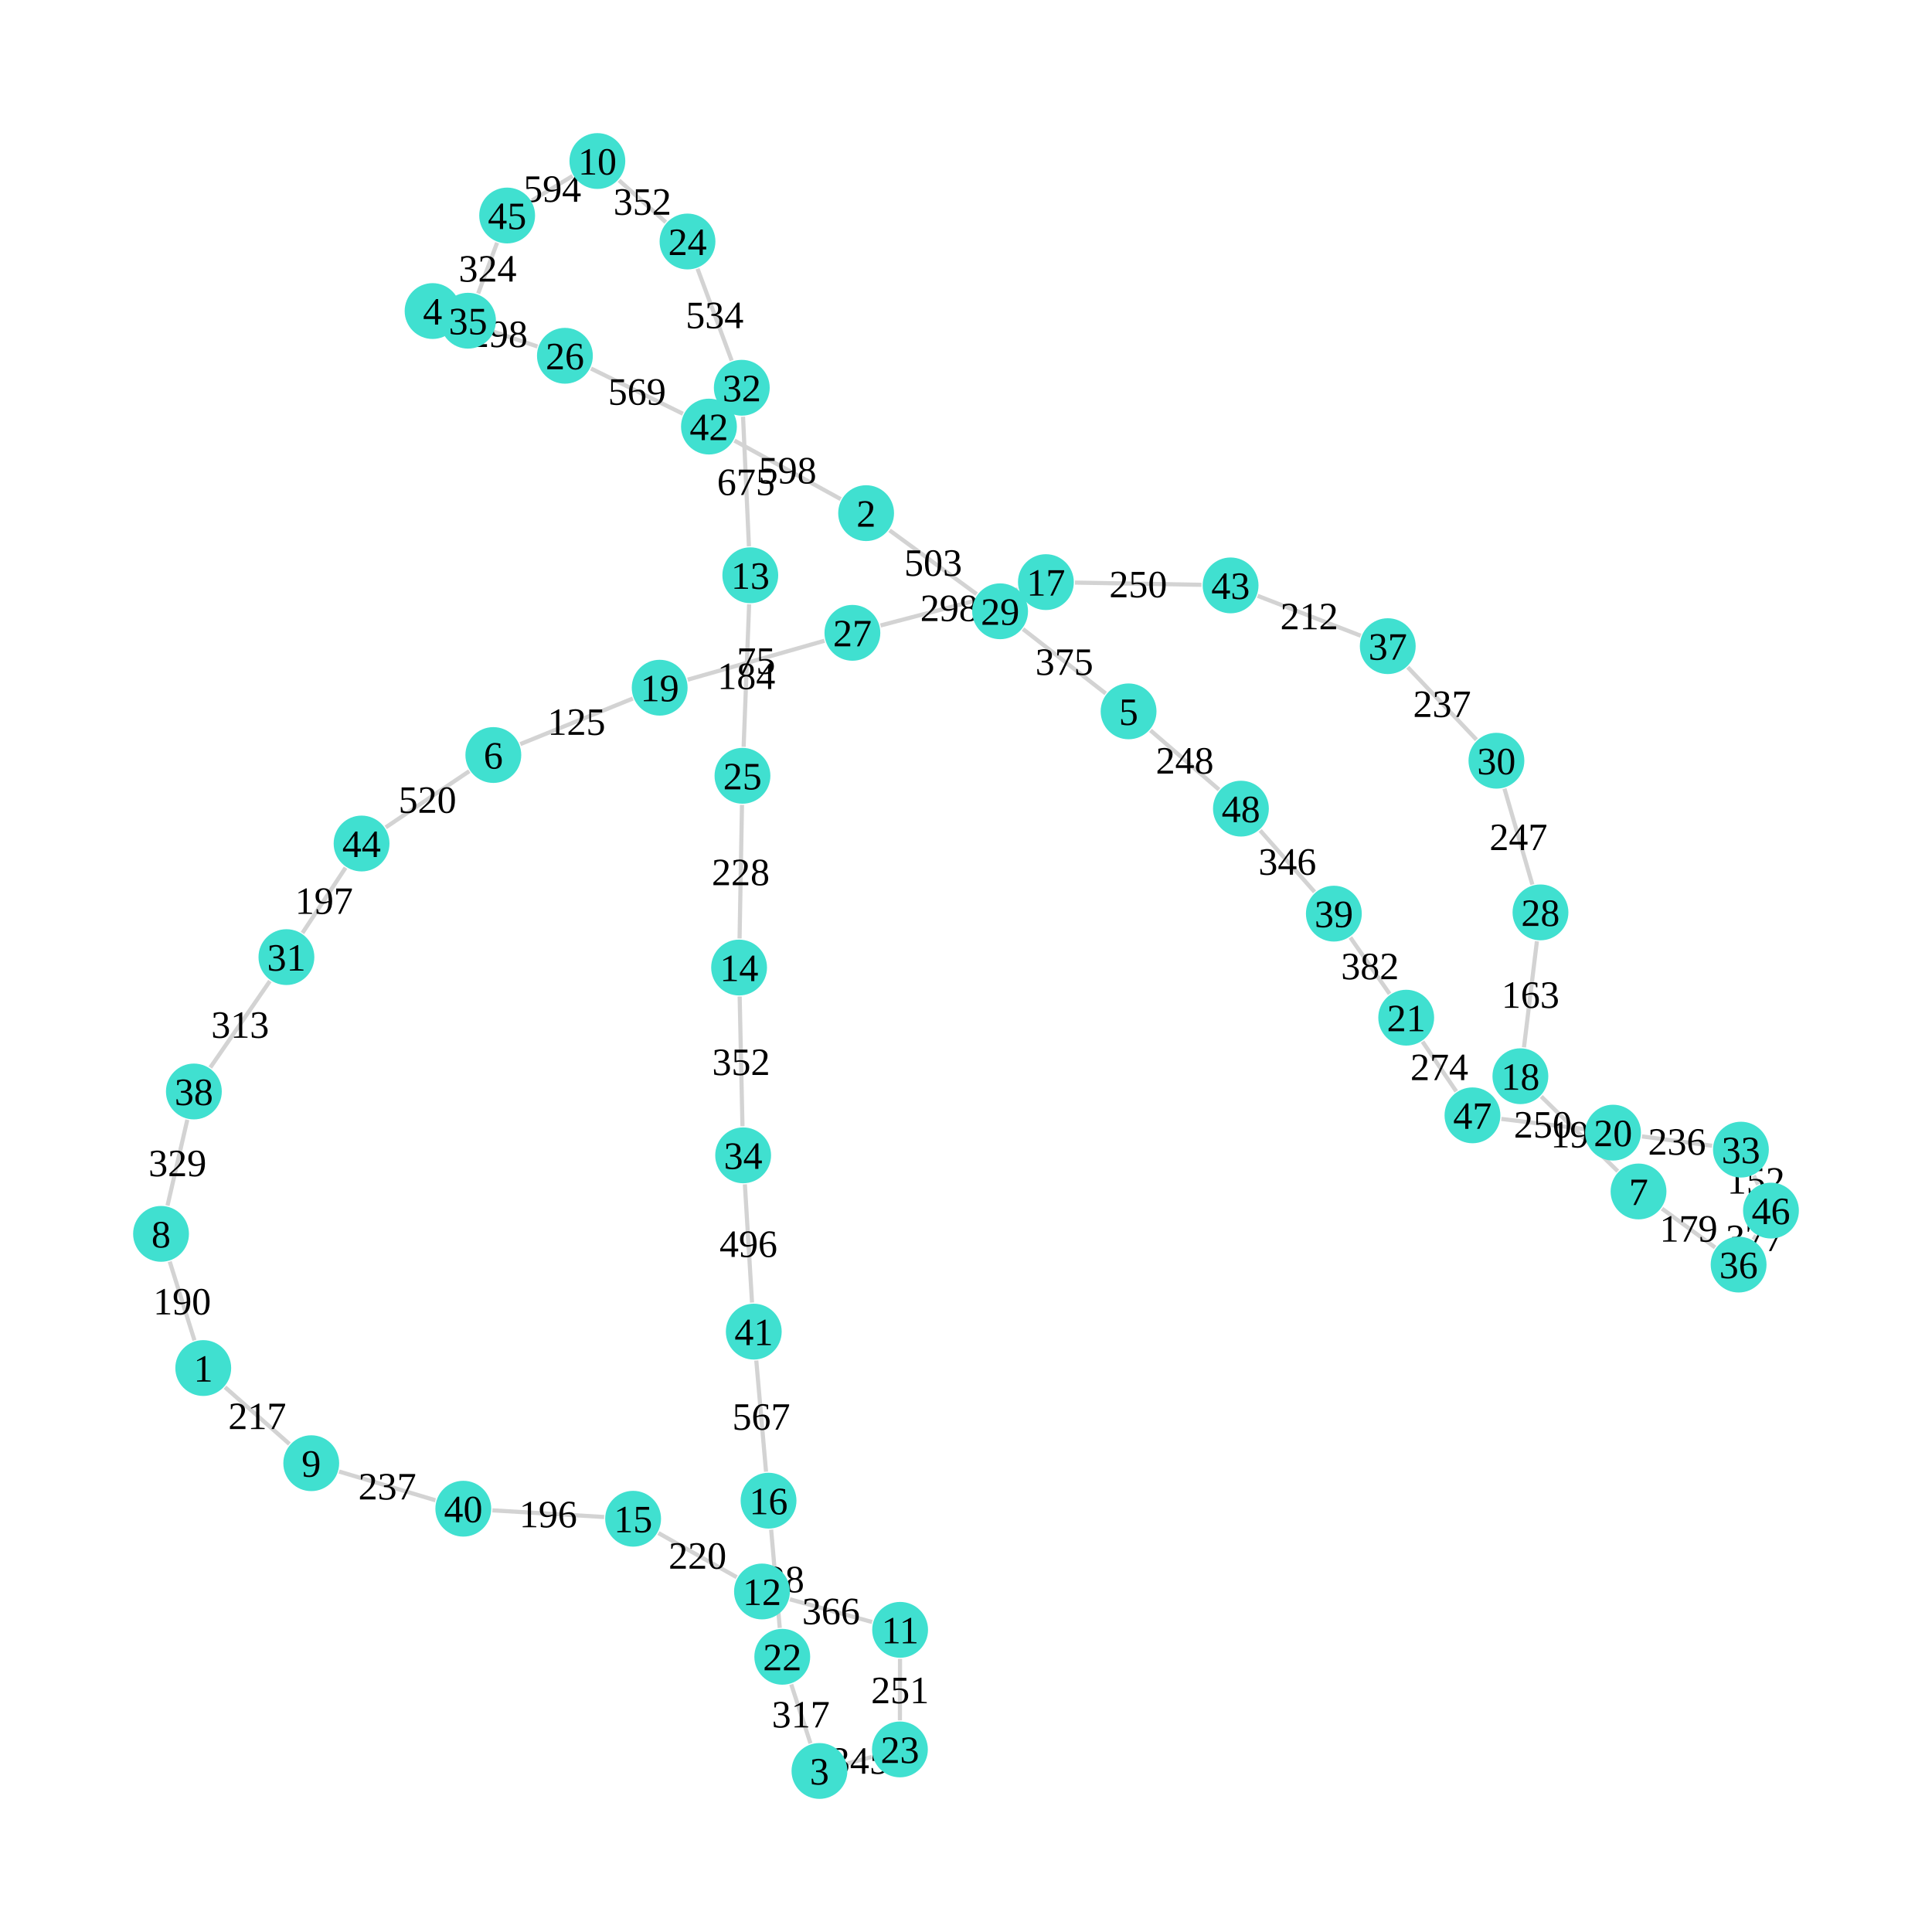
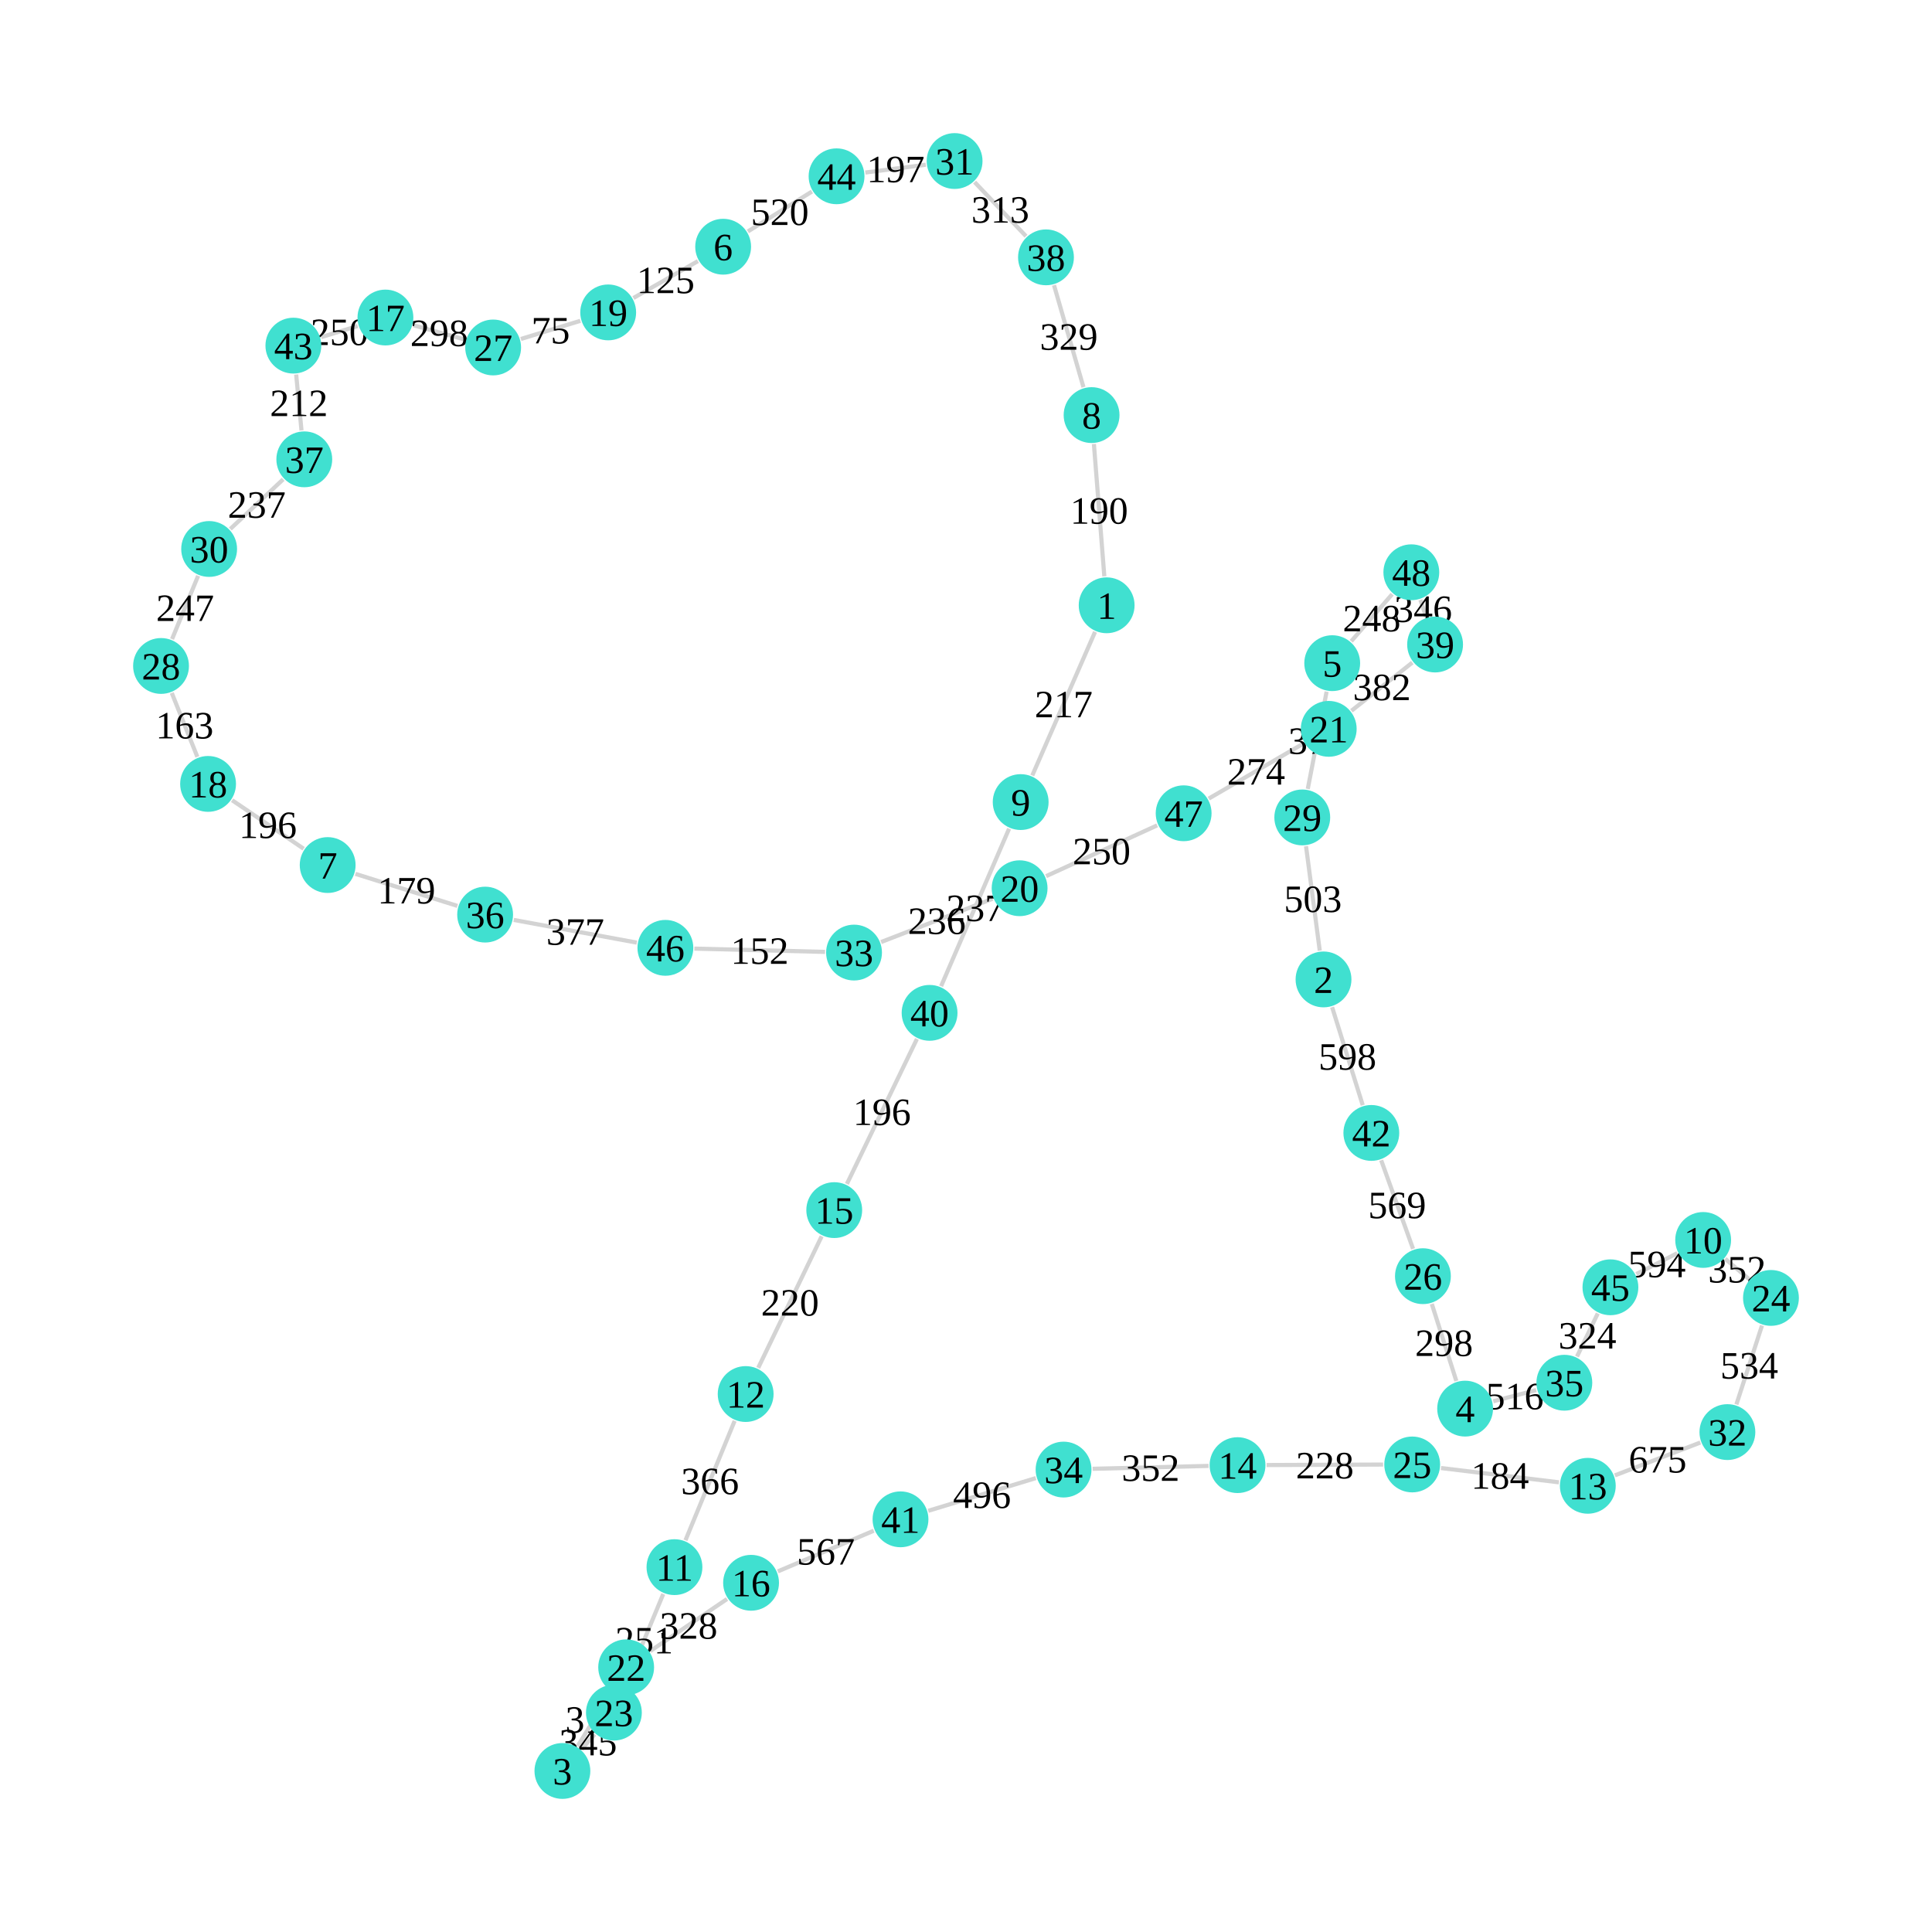
<svg xmlns="http://www.w3.org/2000/svg" xmlns:xlink="http://www.w3.org/1999/xlink" version="1.2" width="200mm" height="200mm" viewBox="0 0 200 200" stroke="none" fill="#000000" stroke-width="0.3" font-size="3.88">
-   <g stroke-width="0.43" fill="#000000" fill-opacity="0.000" stroke="#D3D3D3" id="img-3ec6c35e-1">
-     <path fill="none" d="M20.13,138.75 L 17.57 130.6" />
-     <path fill="none" d="M23.29,143.6 L 29.96 149.48" />
-     <path fill="none" d="M92.09,54.9 L 101.1 61.5" />
-     <path fill="none" d="M87.03,51.67 L 76.03 45.61" />
-     <path fill="none" d="M83.9,180.47 L 81.91 174.37" />
-     <path fill="none" d="M87.73,182.55 L 90.25 181.88" />
-     <path fill="none" d="M47.63,33.17 L 55.64 35.87" />
-     <path fill="none" d="M47.69,32.99 L 45.55 32.41" />
-     <path fill="none" d="M114.46,71.79 L 105.9 65.12" />
-     <path fill="none" d="M119.1,75.61 L 126.19 81.74" />
-     <path fill="none" d="M53.86,77.03 L 65.51 72.31" />
-     <path fill="none" d="M48.58,79.83 L 39.93 85.65" />
-     <path fill="none" d="M167.47,121.24 L 159.55 113.51" />
-     <path fill="none" d="M172.05,125.12 L 177.55 129.14" />
-     <path fill="none" d="M17.34,124.8 L 19.39 115.92" />
-     <path fill="none" d="M35.1,152.33 L 45.08 155.31" />
-     <path fill="none" d="M64.08,18.67 L 68.92 23" />
-     <path fill="none" d="M59.27,18.22 L 55.08 20.75" />
-     <path fill="none" d="M90.28,167.91 L 81.77 165.56" />
-     <path fill="none" d="M93.17,171.72 L 93.16 178.09" />
-     <path fill="none" d="M76.26,163.27 L 68.16 158.7" />
-     <path fill="none" d="M77.55,62.56 L 76.98 77.31" />
-     <path fill="none" d="M77.53,56.55 L 76.92 43.14" />
-     <path fill="none" d="M76.56,97.15 L 76.81 83.32" />
-     <path fill="none" d="M76.57,103.16 L 76.86 116.59" />
-     <path fill="none" d="M62.54,157.04 L 50.97 156.35" />
-     <path fill="none" d="M79.83,158.35 L 80.72 168.52" />
-     <path fill="none" d="M79.3,152.35 L 78.29 140.84" />
-     <path fill="none" d="M105.36,61.02 L 91.15 64.75" />
-     <path fill="none" d="M111.28,60.31 L 124.38 60.54" />
-     <path fill="none" d="M157.76,108.42 L 159.1 97.44" />
-     <path fill="none" d="M71.19,70.36 L 85.35 66.33" />
-     <path fill="none" d="M169.97,117.64 L 177.24 118.61" />
-     <path fill="none" d="M164,116.88 L 155.42 115.83" />
-     <path fill="none" d="M143.85,102.88 L 139.79 97.05" />
-     <path fill="none" d="M147.26,107.83 L 150.75 112.98" />
-     <path fill="none" d="M72.21,27.82 L 75.74 37.32" />
-     <path fill="none" d="M61.18,38.15 L 70.69 42.83" />
-     <path fill="none" d="M158.63,91.57 L 155.74 81.64" />
-     <path fill="none" d="M152.84,76.57 L 145.73 69.07" />
-     <path fill="none" d="M27.94,101.56 L 21.77 110.51" />
-     <path fill="none" d="M31.31,96.58 L 35.77 89.83" />
-     <path fill="none" d="M181.55,121.7 L 182 122.62" />
-     <path fill="none" d="M77.11,122.6 L 77.85 134.84" />
-     <path fill="none" d="M49.5,30.38 L 51.46 25.13" />
-     <path fill="none" d="M181.52,128.33 L 181.79 127.89" />
-     <path fill="none" d="M140.86,65.81 L 130.19 61.68" />
-     <path fill="none" d="M136.08,92.33 L 130.45 85.97" />
-   </g>
-   <g stroke-width="0.43" stroke="#D3D3D3" id="img-3ec6c35e-2">
+   <g stroke-width="0.43" fill="#000000" fill-opacity="0.000" stroke="#D3D3D3" id="img-7c74262b-1">
+     <path fill="none" d="M114.32,59.66 L 113.24 45.96" />
+     <path fill="none" d="M113.36,65.41 L 106.86 80.28" />
+     <path fill="none" d="M136.62,98.41 L 135.2 87.6" />
+     <path fill="none" d="M137.9,104.26 L 141.07 114.41" />
+     <path fill="none" d="M59.79,180.77 L 63.24 175.16" />
+     <path fill="none" d="M60.21,181.08 L 61.56 179.54" />
+     <path fill="none" d="M150.76,142.96 L 148.22 134.98" />
+     <path fill="none" d="M154.58,145.06 L 159.03 143.9" />
+     <path fill="none" d="M137.33,71.6 L 135.38 81.67" />
+     <path fill="none" d="M139.88,66.38 L 144.12 61.51" />
+     <path fill="none" d="M72.25,27.03 L 65.57 30.85" />
+     <path fill="none" d="M77.42,23.96 L 84.05 19.83" />
+     <path fill="none" d="M31.43,87.86 L 24.03 82.84" />
+     <path fill="none" d="M36.79,90.46 L 47.35 93.78" />
+     <path fill="none" d="M112.16,40.08 L 109.11 29.52" />
+     <path fill="none" d="M104.46,85.79 L 97.42 102.09" />
+     <path fill="none" d="M178.59,130.31 L 181.05 132.41" />
+     <path fill="none" d="M173.63,129.73 L 169.39 131.89" />
+     <path fill="none" d="M70.96,159.45 L 76.05 147.09" />
+     <path fill="none" d="M68.66,165.01 L 64.71 174.51" />
+     <path fill="none" d="M78.49,141.6 L 85.06 127.98" />
+     <path fill="none" d="M161.38,153.45 L 149.17 151.97" />
+     <path fill="none" d="M167.17,152.73 L 176.02 149.33" />
+     <path fill="none" d="M131.12,151.66 L 143.18 151.61" />
+     <path fill="none" d="M125.11,151.75 L 113.11 152.05" />
+     <path fill="none" d="M87.67,122.56 L 94.92 107.55" />
+     <path fill="none" d="M75.26,165.53 L 67.31 170.92" />
+     <path fill="none" d="M80.52,162.67 L 90.45 158.46" />
+     <path fill="none" d="M42.8,33.67 L 48.15 35.16" />
+     <path fill="none" d="M37.02,33.75 L 33.25 34.9" />
+     <path fill="none" d="M20.43,78.35 L 17.78 71.73" />
+     <path fill="none" d="M60.08,33.21 L 53.92 35.09" />
+     <path fill="none" d="M102.75,93.04 L 91.21 97.52" />
+     <path fill="none" d="M108.29,90.7 L 119.79 85.44" />
+     <path fill="none" d="M139.9,73.58 L 146.2 68.59" />
+     <path fill="none" d="M134.95,76.96 L 125.13 82.67" />
+     <path fill="none" d="M182.4,137.22 L 179.75 145.39" />
+     <path fill="none" d="M146.28,129.28 L 142.98 120.11" />
+     <path fill="none" d="M17.81,66.16 L 20.51 59.61" />
+     <path fill="none" d="M23.84,54.76 L 29.31 49.62" />
+     <path fill="none" d="M100.89,18.85 L 106.21 24.45" />
+     <path fill="none" d="M95.84,17.05 L 89.58 17.86" />
+     <path fill="none" d="M85.41,98.54 L 71.88 98.2" />
+     <path fill="none" d="M107.23,153.01 L 96.09 156.4" />
+     <path fill="none" d="M163.25,140.43 L 165.4 135.97" />
+     <path fill="none" d="M53.18,95.23 L 65.92 97.58" />
+     <path fill="none" d="M31.21,44.56 L 30.66 38.77" />
+     <path fill="none" d="M147.62,63.86 L 147.04 62.1" />
+   </g>
+   <g stroke-width="0.43" stroke="#D3D3D3" id="img-7c74262b-2">
</g>
-   <g font-size="4" stroke="#000000" stroke-opacity="0.000" fill="#000000" id="img-3ec6c35e-3">
-     <text x="18.85" y="134.67" text-anchor="middle" dy="0.35em">190</text>
-     <text x="26.63" y="146.54" text-anchor="middle" dy="0.35em">217</text>
-     <text x="96.6" y="58.2" text-anchor="middle" dy="0.35em">503</text>
-     <text x="81.53" y="48.64" text-anchor="middle" dy="0.35em">598</text>
-     <text x="82.9" y="177.42" text-anchor="middle" dy="0.35em">317</text>
-     <text x="88.99" y="182.22" text-anchor="middle" dy="0.35em">345</text>
-     <text x="51.63" y="34.52" text-anchor="middle" dy="0.35em">298</text>
-     <text x="46.62" y="32.7" text-anchor="middle" dy="0.35em">516</text>
-     <text x="110.18" y="68.46" text-anchor="middle" dy="0.35em">375</text>
-     <text x="122.65" y="78.68" text-anchor="middle" dy="0.35em">248</text>
-     <text x="59.68" y="74.67" text-anchor="middle" dy="0.35em">125</text>
-     <text x="44.25" y="82.74" text-anchor="middle" dy="0.35em">520</text>
-     <text x="163.51" y="117.38" text-anchor="middle" dy="0.35em">196</text>
-     <text x="174.8" y="127.13" text-anchor="middle" dy="0.35em">179</text>
-     <text x="18.37" y="120.36" text-anchor="middle" dy="0.35em">329</text>
-     <text x="40.09" y="153.82" text-anchor="middle" dy="0.35em">237</text>
-     <text x="66.5" y="20.83" text-anchor="middle" dy="0.35em">352</text>
-     <text x="57.17" y="19.49" text-anchor="middle" dy="0.35em">594</text>
-     <text x="86.03" y="166.73" text-anchor="middle" dy="0.35em">366</text>
-     <text x="93.17" y="174.91" text-anchor="middle" dy="0.35em">251</text>
-     <text x="72.21" y="160.99" text-anchor="middle" dy="0.35em">220</text>
-     <text x="77.26" y="69.93" text-anchor="middle" dy="0.35em">184</text>
-     <text x="77.23" y="49.84" text-anchor="middle" dy="0.35em">675</text>
-     <text x="76.68" y="90.23" text-anchor="middle" dy="0.35em">228</text>
-     <text x="76.72" y="109.88" text-anchor="middle" dy="0.35em">352</text>
-     <text x="56.75" y="156.7" text-anchor="middle" dy="0.35em">196</text>
-     <text x="80.27" y="163.43" text-anchor="middle" dy="0.35em">328</text>
-     <text x="78.8" y="146.6" text-anchor="middle" dy="0.35em">567</text>
-     <text x="98.26" y="62.89" text-anchor="middle" dy="0.35em">298</text>
-     <text x="117.83" y="60.43" text-anchor="middle" dy="0.35em">250</text>
-     <text x="158.43" y="102.93" text-anchor="middle" dy="0.35em">163</text>
-     <text x="78.27" y="68.35" text-anchor="middle" dy="0.35em">75</text>
-     <text x="173.6" y="118.13" text-anchor="middle" dy="0.35em">236</text>
-     <text x="159.71" y="116.36" text-anchor="middle" dy="0.35em">250</text>
-     <text x="141.82" y="99.97" text-anchor="middle" dy="0.35em">382</text>
-     <text x="149" y="110.41" text-anchor="middle" dy="0.35em">274</text>
-     <text x="73.98" y="32.57" text-anchor="middle" dy="0.35em">534</text>
-     <text x="65.94" y="40.49" text-anchor="middle" dy="0.35em">569</text>
-     <text x="157.19" y="86.6" text-anchor="middle" dy="0.35em">247</text>
-     <text x="149.28" y="72.82" text-anchor="middle" dy="0.35em">237</text>
-     <text x="24.86" y="106.03" text-anchor="middle" dy="0.35em">313</text>
-     <text x="33.54" y="93.2" text-anchor="middle" dy="0.35em">197</text>
-     <text x="181.78" y="122.16" text-anchor="middle" dy="0.35em">152</text>
-     <text x="77.48" y="128.72" text-anchor="middle" dy="0.35em">496</text>
-     <text x="50.48" y="27.75" text-anchor="middle" dy="0.35em">324</text>
-     <text x="181.65" y="128.11" text-anchor="middle" dy="0.35em">377</text>
-     <text x="135.53" y="63.74" text-anchor="middle" dy="0.35em">212</text>
-     <text x="133.27" y="89.15" text-anchor="middle" dy="0.35em">346</text>
-   </g>
-   <g stroke-width="0" stroke="#000000" stroke-opacity="0.000" fill="#40E0D0" id="img-3ec6c35e-4">
-     <use xlink:href="#img-3ec6c35e-5" x="21.04" y="141.62" />
-     <use xlink:href="#img-3ec6c35e-5" x="89.66" y="53.12" />
-     <use xlink:href="#img-3ec6c35e-5" x="84.83" y="183.33" />
-     <use xlink:href="#img-3ec6c35e-5" x="44.78" y="32.2" />
-     <use xlink:href="#img-3ec6c35e-5" x="116.83" y="73.64" />
-     <use xlink:href="#img-3ec6c35e-5" x="51.07" y="78.16" />
-     <use xlink:href="#img-3ec6c35e-5" x="169.62" y="123.34" />
-     <use xlink:href="#img-3ec6c35e-5" x="16.67" y="127.73" />
-     <use xlink:href="#img-3ec6c35e-5" x="32.22" y="151.47" />
-     <use xlink:href="#img-3ec6c35e-5" x="61.84" y="16.67" />
-     <use xlink:href="#img-3ec6c35e-5" x="93.18" y="168.72" />
-     <use xlink:href="#img-3ec6c35e-5" x="78.88" y="164.75" />
-     <use xlink:href="#img-3ec6c35e-5" x="77.67" y="59.55" />
-     <use xlink:href="#img-3ec6c35e-5" x="76.51" y="100.16" />
-     <use xlink:href="#img-3ec6c35e-5" x="65.54" y="157.22" />
-     <use xlink:href="#img-3ec6c35e-5" x="79.56" y="155.35" />
-     <use xlink:href="#img-3ec6c35e-5" x="108.27" y="60.26" />
-     <use xlink:href="#img-3ec6c35e-5" x="157.39" y="111.41" />
-     <use xlink:href="#img-3ec6c35e-5" x="68.29" y="71.19" />
-     <use xlink:href="#img-3ec6c35e-5" x="166.98" y="117.25" />
-     <use xlink:href="#img-3ec6c35e-5" x="145.57" y="105.35" />
-     <use xlink:href="#img-3ec6c35e-5" x="80.98" y="171.51" />
-     <use xlink:href="#img-3ec6c35e-5" x="93.16" y="181.1" />
-     <use xlink:href="#img-3ec6c35e-5" x="71.17" y="25" />
-     <use xlink:href="#img-3ec6c35e-5" x="76.86" y="80.31" />
-     <use xlink:href="#img-3ec6c35e-5" x="58.48" y="36.83" />
-     <use xlink:href="#img-3ec6c35e-5" x="88.24" y="65.51" />
-     <use xlink:href="#img-3ec6c35e-5" x="159.47" y="94.45" />
-     <use xlink:href="#img-3ec6c35e-5" x="103.53" y="63.28" />
-     <use xlink:href="#img-3ec6c35e-5" x="154.91" y="78.75" />
-     <use xlink:href="#img-3ec6c35e-5" x="29.65" y="99.08" />
-     <use xlink:href="#img-3ec6c35e-5" x="76.79" y="40.14" />
-     <use xlink:href="#img-3ec6c35e-5" x="180.22" y="119.01" />
-     <use xlink:href="#img-3ec6c35e-5" x="76.93" y="119.6" />
-     <use xlink:href="#img-3ec6c35e-5" x="48.45" y="33.2" />
-     <use xlink:href="#img-3ec6c35e-5" x="179.98" y="130.91" />
-     <use xlink:href="#img-3ec6c35e-5" x="143.66" y="66.89" />
-     <use xlink:href="#img-3ec6c35e-5" x="20.07" y="112.99" />
-     <use xlink:href="#img-3ec6c35e-5" x="138.08" y="94.58" />
-     <use xlink:href="#img-3ec6c35e-5" x="47.96" y="156.18" />
-     <use xlink:href="#img-3ec6c35e-5" x="78.03" y="137.85" />
-     <use xlink:href="#img-3ec6c35e-5" x="73.39" y="44.16" />
-     <use xlink:href="#img-3ec6c35e-5" x="127.39" y="60.6" />
-     <use xlink:href="#img-3ec6c35e-5" x="37.43" y="87.32" />
-     <use xlink:href="#img-3ec6c35e-5" x="52.5" y="22.31" />
-     <use xlink:href="#img-3ec6c35e-5" x="183.33" y="125.32" />
-     <use xlink:href="#img-3ec6c35e-5" x="152.43" y="115.46" />
-     <use xlink:href="#img-3ec6c35e-5" x="128.46" y="83.71" />
-   </g>
-   <g font-size="4" stroke="#000000" stroke-opacity="0.000" fill="#000000" id="img-3ec6c35e-6">
-     <text x="21.04" y="141.62" text-anchor="middle" dy="0.35em">1</text>
-     <text x="89.66" y="53.12" text-anchor="middle" dy="0.35em">2</text>
-     <text x="84.83" y="183.33" text-anchor="middle" dy="0.35em">3</text>
-     <text x="44.78" y="32.2" text-anchor="middle" dy="0.35em">4</text>
-     <text x="116.83" y="73.64" text-anchor="middle" dy="0.35em">5</text>
-     <text x="51.07" y="78.16" text-anchor="middle" dy="0.35em">6</text>
-     <text x="169.62" y="123.34" text-anchor="middle" dy="0.35em">7</text>
-     <text x="16.67" y="127.73" text-anchor="middle" dy="0.35em">8</text>
-     <text x="32.22" y="151.47" text-anchor="middle" dy="0.35em">9</text>
-     <text x="61.84" y="16.67" text-anchor="middle" dy="0.35em">10</text>
-     <text x="93.18" y="168.72" text-anchor="middle" dy="0.35em">11</text>
-     <text x="78.88" y="164.75" text-anchor="middle" dy="0.35em">12</text>
-     <text x="77.67" y="59.55" text-anchor="middle" dy="0.35em">13</text>
-     <text x="76.51" y="100.16" text-anchor="middle" dy="0.35em">14</text>
-     <text x="65.54" y="157.22" text-anchor="middle" dy="0.35em">15</text>
-     <text x="79.56" y="155.35" text-anchor="middle" dy="0.35em">16</text>
-     <text x="108.27" y="60.26" text-anchor="middle" dy="0.35em">17</text>
-     <text x="157.39" y="111.41" text-anchor="middle" dy="0.35em">18</text>
-     <text x="68.29" y="71.19" text-anchor="middle" dy="0.35em">19</text>
-     <text x="166.98" y="117.25" text-anchor="middle" dy="0.35em">20</text>
-     <text x="145.57" y="105.35" text-anchor="middle" dy="0.35em">21</text>
-     <text x="80.98" y="171.51" text-anchor="middle" dy="0.35em">22</text>
-     <text x="93.16" y="181.1" text-anchor="middle" dy="0.35em">23</text>
-     <text x="71.17" y="25" text-anchor="middle" dy="0.35em">24</text>
-     <text x="76.86" y="80.31" text-anchor="middle" dy="0.35em">25</text>
-     <text x="58.48" y="36.83" text-anchor="middle" dy="0.35em">26</text>
-     <text x="88.24" y="65.51" text-anchor="middle" dy="0.35em">27</text>
-     <text x="159.47" y="94.45" text-anchor="middle" dy="0.35em">28</text>
-     <text x="103.53" y="63.28" text-anchor="middle" dy="0.35em">29</text>
-     <text x="154.91" y="78.75" text-anchor="middle" dy="0.35em">30</text>
-     <text x="29.65" y="99.08" text-anchor="middle" dy="0.35em">31</text>
-     <text x="76.79" y="40.14" text-anchor="middle" dy="0.35em">32</text>
-     <text x="180.22" y="119.01" text-anchor="middle" dy="0.35em">33</text>
-     <text x="76.93" y="119.6" text-anchor="middle" dy="0.35em">34</text>
-     <text x="48.45" y="33.2" text-anchor="middle" dy="0.35em">35</text>
-     <text x="179.98" y="130.91" text-anchor="middle" dy="0.35em">36</text>
-     <text x="143.66" y="66.89" text-anchor="middle" dy="0.35em">37</text>
-     <text x="20.07" y="112.99" text-anchor="middle" dy="0.35em">38</text>
-     <text x="138.08" y="94.58" text-anchor="middle" dy="0.35em">39</text>
-     <text x="47.96" y="156.18" text-anchor="middle" dy="0.35em">40</text>
-     <text x="78.03" y="137.85" text-anchor="middle" dy="0.35em">41</text>
-     <text x="73.39" y="44.16" text-anchor="middle" dy="0.35em">42</text>
-     <text x="127.39" y="60.6" text-anchor="middle" dy="0.35em">43</text>
-     <text x="37.43" y="87.32" text-anchor="middle" dy="0.35em">44</text>
-     <text x="52.5" y="22.31" text-anchor="middle" dy="0.35em">45</text>
-     <text x="183.33" y="125.32" text-anchor="middle" dy="0.35em">46</text>
-     <text x="152.43" y="115.46" text-anchor="middle" dy="0.35em">47</text>
-     <text x="128.46" y="83.71" text-anchor="middle" dy="0.35em">48</text>
+   <g font-size="4" stroke="#000000" stroke-opacity="0.000" fill="#000000" id="img-7c74262b-3">
+     <text x="113.78" y="52.81" text-anchor="middle" dy="0.35em">190</text>
+     <text x="110.11" y="72.85" text-anchor="middle" dy="0.35em">217</text>
+     <text x="135.91" y="93.01" text-anchor="middle" dy="0.35em">503</text>
+     <text x="139.49" y="109.33" text-anchor="middle" dy="0.35em">598</text>
+     <text x="61.52" y="177.97" text-anchor="middle" dy="0.35em">317</text>
+     <text x="60.88" y="180.31" text-anchor="middle" dy="0.35em">345</text>
+     <text x="149.49" y="138.97" text-anchor="middle" dy="0.35em">298</text>
+     <text x="156.81" y="144.48" text-anchor="middle" dy="0.35em">516</text>
+     <text x="136.36" y="76.64" text-anchor="middle" dy="0.35em">375</text>
+     <text x="142" y="63.95" text-anchor="middle" dy="0.35em">248</text>
+     <text x="68.91" y="28.94" text-anchor="middle" dy="0.35em">125</text>
+     <text x="80.73" y="21.89" text-anchor="middle" dy="0.35em">520</text>
+     <text x="27.73" y="85.35" text-anchor="middle" dy="0.35em">196</text>
+     <text x="42.07" y="92.12" text-anchor="middle" dy="0.35em">179</text>
+     <text x="110.64" y="34.8" text-anchor="middle" dy="0.35em">329</text>
+     <text x="100.94" y="93.94" text-anchor="middle" dy="0.35em">237</text>
+     <text x="179.82" y="131.36" text-anchor="middle" dy="0.35em">352</text>
+     <text x="171.51" y="130.81" text-anchor="middle" dy="0.35em">594</text>
+     <text x="73.5" y="153.27" text-anchor="middle" dy="0.35em">366</text>
+     <text x="66.68" y="169.76" text-anchor="middle" dy="0.35em">251</text>
+     <text x="81.78" y="134.79" text-anchor="middle" dy="0.35em">220</text>
+     <text x="155.28" y="152.71" text-anchor="middle" dy="0.35em">184</text>
+     <text x="171.6" y="151.03" text-anchor="middle" dy="0.35em">675</text>
+     <text x="137.15" y="151.64" text-anchor="middle" dy="0.35em">228</text>
+     <text x="119.11" y="151.9" text-anchor="middle" dy="0.35em">352</text>
+     <text x="91.3" y="115.06" text-anchor="middle" dy="0.35em">196</text>
+     <text x="71.28" y="168.23" text-anchor="middle" dy="0.35em">328</text>
+     <text x="85.49" y="160.56" text-anchor="middle" dy="0.35em">567</text>
+     <text x="45.47" y="34.42" text-anchor="middle" dy="0.35em">298</text>
+     <text x="35.14" y="34.32" text-anchor="middle" dy="0.35em">250</text>
+     <text x="19.11" y="75.04" text-anchor="middle" dy="0.35em">163</text>
+     <text x="57" y="34.15" text-anchor="middle" dy="0.35em">75</text>
+     <text x="96.98" y="95.28" text-anchor="middle" dy="0.35em">236</text>
+     <text x="114.04" y="88.07" text-anchor="middle" dy="0.35em">250</text>
+     <text x="143.05" y="71.08" text-anchor="middle" dy="0.35em">382</text>
+     <text x="130.04" y="79.82" text-anchor="middle" dy="0.35em">274</text>
+     <text x="181.08" y="141.3" text-anchor="middle" dy="0.35em">534</text>
+     <text x="144.63" y="124.7" text-anchor="middle" dy="0.35em">569</text>
+     <text x="19.16" y="62.88" text-anchor="middle" dy="0.35em">247</text>
+     <text x="26.58" y="52.19" text-anchor="middle" dy="0.35em">237</text>
+     <text x="103.55" y="21.65" text-anchor="middle" dy="0.35em">313</text>
+     <text x="92.71" y="17.46" text-anchor="middle" dy="0.35em">197</text>
+     <text x="78.64" y="98.37" text-anchor="middle" dy="0.35em">152</text>
+     <text x="101.66" y="154.7" text-anchor="middle" dy="0.35em">496</text>
+     <text x="164.33" y="138.2" text-anchor="middle" dy="0.35em">324</text>
+     <text x="59.55" y="96.4" text-anchor="middle" dy="0.35em">377</text>
+     <text x="30.94" y="41.67" text-anchor="middle" dy="0.35em">212</text>
+     <text x="147.33" y="62.98" text-anchor="middle" dy="0.35em">346</text>
+   </g>
+   <g stroke-width="0" stroke="#000000" stroke-opacity="0.000" fill="#40E0D0" id="img-7c74262b-4">
+     <use xlink:href="#img-7c74262b-5" x="114.56" y="62.66" />
+     <use xlink:href="#img-7c74262b-5" x="137.01" y="101.39" />
+     <use xlink:href="#img-7c74262b-5" x="58.22" y="183.33" />
+     <use xlink:href="#img-7c74262b-5" x="151.67" y="145.82" />
+     <use xlink:href="#img-7c74262b-5" x="137.91" y="68.65" />
+     <use xlink:href="#img-7c74262b-5" x="74.86" y="25.54" />
+     <use xlink:href="#img-7c74262b-5" x="33.92" y="89.55" />
+     <use xlink:href="#img-7c74262b-5" x="113" y="42.97" />
+     <use xlink:href="#img-7c74262b-5" x="105.66" y="83.03" />
+     <use xlink:href="#img-7c74262b-5" x="176.31" y="128.36" />
+     <use xlink:href="#img-7c74262b-5" x="69.82" y="162.23" />
+     <use xlink:href="#img-7c74262b-5" x="77.19" y="144.31" />
+     <use xlink:href="#img-7c74262b-5" x="164.37" y="153.81" />
+     <use xlink:href="#img-7c74262b-5" x="128.11" y="151.67" />
+     <use xlink:href="#img-7c74262b-5" x="86.36" y="125.27" />
+     <use xlink:href="#img-7c74262b-5" x="77.75" y="163.85" />
+     <use xlink:href="#img-7c74262b-5" x="39.9" y="32.87" />
+     <use xlink:href="#img-7c74262b-5" x="21.54" y="81.15" />
+     <use xlink:href="#img-7c74262b-5" x="62.96" y="32.34" />
+     <use xlink:href="#img-7c74262b-5" x="105.55" y="91.95" />
+     <use xlink:href="#img-7c74262b-5" x="137.55" y="75.45" />
+     <use xlink:href="#img-7c74262b-5" x="64.82" y="172.6" />
+     <use xlink:href="#img-7c74262b-5" x="63.55" y="177.29" />
+     <use xlink:href="#img-7c74262b-5" x="183.33" y="134.36" />
+     <use xlink:href="#img-7c74262b-5" x="146.19" y="151.6" />
+     <use xlink:href="#img-7c74262b-5" x="147.3" y="132.11" />
+     <use xlink:href="#img-7c74262b-5" x="51.05" y="35.97" />
+     <use xlink:href="#img-7c74262b-5" x="16.67" y="68.94" />
+     <use xlink:href="#img-7c74262b-5" x="134.81" y="84.62" />
+     <use xlink:href="#img-7c74262b-5" x="21.65" y="56.83" />
+     <use xlink:href="#img-7c74262b-5" x="98.82" y="16.67" />
+     <use xlink:href="#img-7c74262b-5" x="178.82" y="148.25" />
+     <use xlink:href="#img-7c74262b-5" x="88.41" y="98.61" />
+     <use xlink:href="#img-7c74262b-5" x="110.1" y="152.13" />
+     <use xlink:href="#img-7c74262b-5" x="161.94" y="143.14" />
+     <use xlink:href="#img-7c74262b-5" x="50.22" y="94.68" />
+     <use xlink:href="#img-7c74262b-5" x="31.5" y="47.55" />
+     <use xlink:href="#img-7c74262b-5" x="108.28" y="26.64" />
+     <use xlink:href="#img-7c74262b-5" x="148.56" y="66.72" />
+     <use xlink:href="#img-7c74262b-5" x="96.23" y="104.85" />
+     <use xlink:href="#img-7c74262b-5" x="93.22" y="157.28" />
+     <use xlink:href="#img-7c74262b-5" x="141.96" y="117.28" />
+     <use xlink:href="#img-7c74262b-5" x="30.37" y="35.78" />
+     <use xlink:href="#img-7c74262b-5" x="86.6" y="18.25" />
+     <use xlink:href="#img-7c74262b-5" x="166.71" y="133.26" />
+     <use xlink:href="#img-7c74262b-5" x="68.88" y="98.12" />
+     <use xlink:href="#img-7c74262b-5" x="122.53" y="84.19" />
+     <use xlink:href="#img-7c74262b-5" x="146.1" y="59.24" />
+   </g>
+   <g font-size="4" stroke="#000000" stroke-opacity="0.000" fill="#000000" id="img-7c74262b-6">
+     <text x="114.56" y="62.66" text-anchor="middle" dy="0.35em">1</text>
+     <text x="137.01" y="101.39" text-anchor="middle" dy="0.35em">2</text>
+     <text x="58.22" y="183.33" text-anchor="middle" dy="0.35em">3</text>
+     <text x="151.67" y="145.82" text-anchor="middle" dy="0.35em">4</text>
+     <text x="137.91" y="68.65" text-anchor="middle" dy="0.35em">5</text>
+     <text x="74.86" y="25.54" text-anchor="middle" dy="0.35em">6</text>
+     <text x="33.92" y="89.55" text-anchor="middle" dy="0.35em">7</text>
+     <text x="113" y="42.97" text-anchor="middle" dy="0.35em">8</text>
+     <text x="105.66" y="83.03" text-anchor="middle" dy="0.35em">9</text>
+     <text x="176.31" y="128.36" text-anchor="middle" dy="0.35em">10</text>
+     <text x="69.82" y="162.23" text-anchor="middle" dy="0.35em">11</text>
+     <text x="77.19" y="144.31" text-anchor="middle" dy="0.35em">12</text>
+     <text x="164.37" y="153.81" text-anchor="middle" dy="0.35em">13</text>
+     <text x="128.11" y="151.67" text-anchor="middle" dy="0.35em">14</text>
+     <text x="86.36" y="125.27" text-anchor="middle" dy="0.35em">15</text>
+     <text x="77.75" y="163.85" text-anchor="middle" dy="0.35em">16</text>
+     <text x="39.9" y="32.87" text-anchor="middle" dy="0.35em">17</text>
+     <text x="21.54" y="81.15" text-anchor="middle" dy="0.35em">18</text>
+     <text x="62.96" y="32.34" text-anchor="middle" dy="0.35em">19</text>
+     <text x="105.55" y="91.95" text-anchor="middle" dy="0.35em">20</text>
+     <text x="137.55" y="75.45" text-anchor="middle" dy="0.35em">21</text>
+     <text x="64.82" y="172.6" text-anchor="middle" dy="0.35em">22</text>
+     <text x="63.55" y="177.29" text-anchor="middle" dy="0.35em">23</text>
+     <text x="183.33" y="134.36" text-anchor="middle" dy="0.35em">24</text>
+     <text x="146.19" y="151.6" text-anchor="middle" dy="0.35em">25</text>
+     <text x="147.3" y="132.11" text-anchor="middle" dy="0.35em">26</text>
+     <text x="51.05" y="35.97" text-anchor="middle" dy="0.35em">27</text>
+     <text x="16.67" y="68.94" text-anchor="middle" dy="0.35em">28</text>
+     <text x="134.81" y="84.62" text-anchor="middle" dy="0.35em">29</text>
+     <text x="21.65" y="56.83" text-anchor="middle" dy="0.35em">30</text>
+     <text x="98.82" y="16.67" text-anchor="middle" dy="0.35em">31</text>
+     <text x="178.82" y="148.25" text-anchor="middle" dy="0.35em">32</text>
+     <text x="88.41" y="98.61" text-anchor="middle" dy="0.35em">33</text>
+     <text x="110.1" y="152.13" text-anchor="middle" dy="0.35em">34</text>
+     <text x="161.94" y="143.14" text-anchor="middle" dy="0.35em">35</text>
+     <text x="50.22" y="94.68" text-anchor="middle" dy="0.35em">36</text>
+     <text x="31.5" y="47.55" text-anchor="middle" dy="0.35em">37</text>
+     <text x="108.28" y="26.64" text-anchor="middle" dy="0.35em">38</text>
+     <text x="148.56" y="66.72" text-anchor="middle" dy="0.35em">39</text>
+     <text x="96.23" y="104.85" text-anchor="middle" dy="0.35em">40</text>
+     <text x="93.22" y="157.28" text-anchor="middle" dy="0.35em">41</text>
+     <text x="141.96" y="117.28" text-anchor="middle" dy="0.35em">42</text>
+     <text x="30.37" y="35.78" text-anchor="middle" dy="0.35em">43</text>
+     <text x="86.6" y="18.25" text-anchor="middle" dy="0.35em">44</text>
+     <text x="166.71" y="133.26" text-anchor="middle" dy="0.35em">45</text>
+     <text x="68.88" y="98.12" text-anchor="middle" dy="0.35em">46</text>
+     <text x="122.53" y="84.19" text-anchor="middle" dy="0.35em">47</text>
+     <text x="146.1" y="59.24" text-anchor="middle" dy="0.35em">48</text>
  </g>
  <defs>
-     <g id="img-3ec6c35e-5">
+     <g id="img-7c74262b-5">
      <circle cx="0" cy="0" r="2.89" />
    </g>
  </defs>
</svg>
